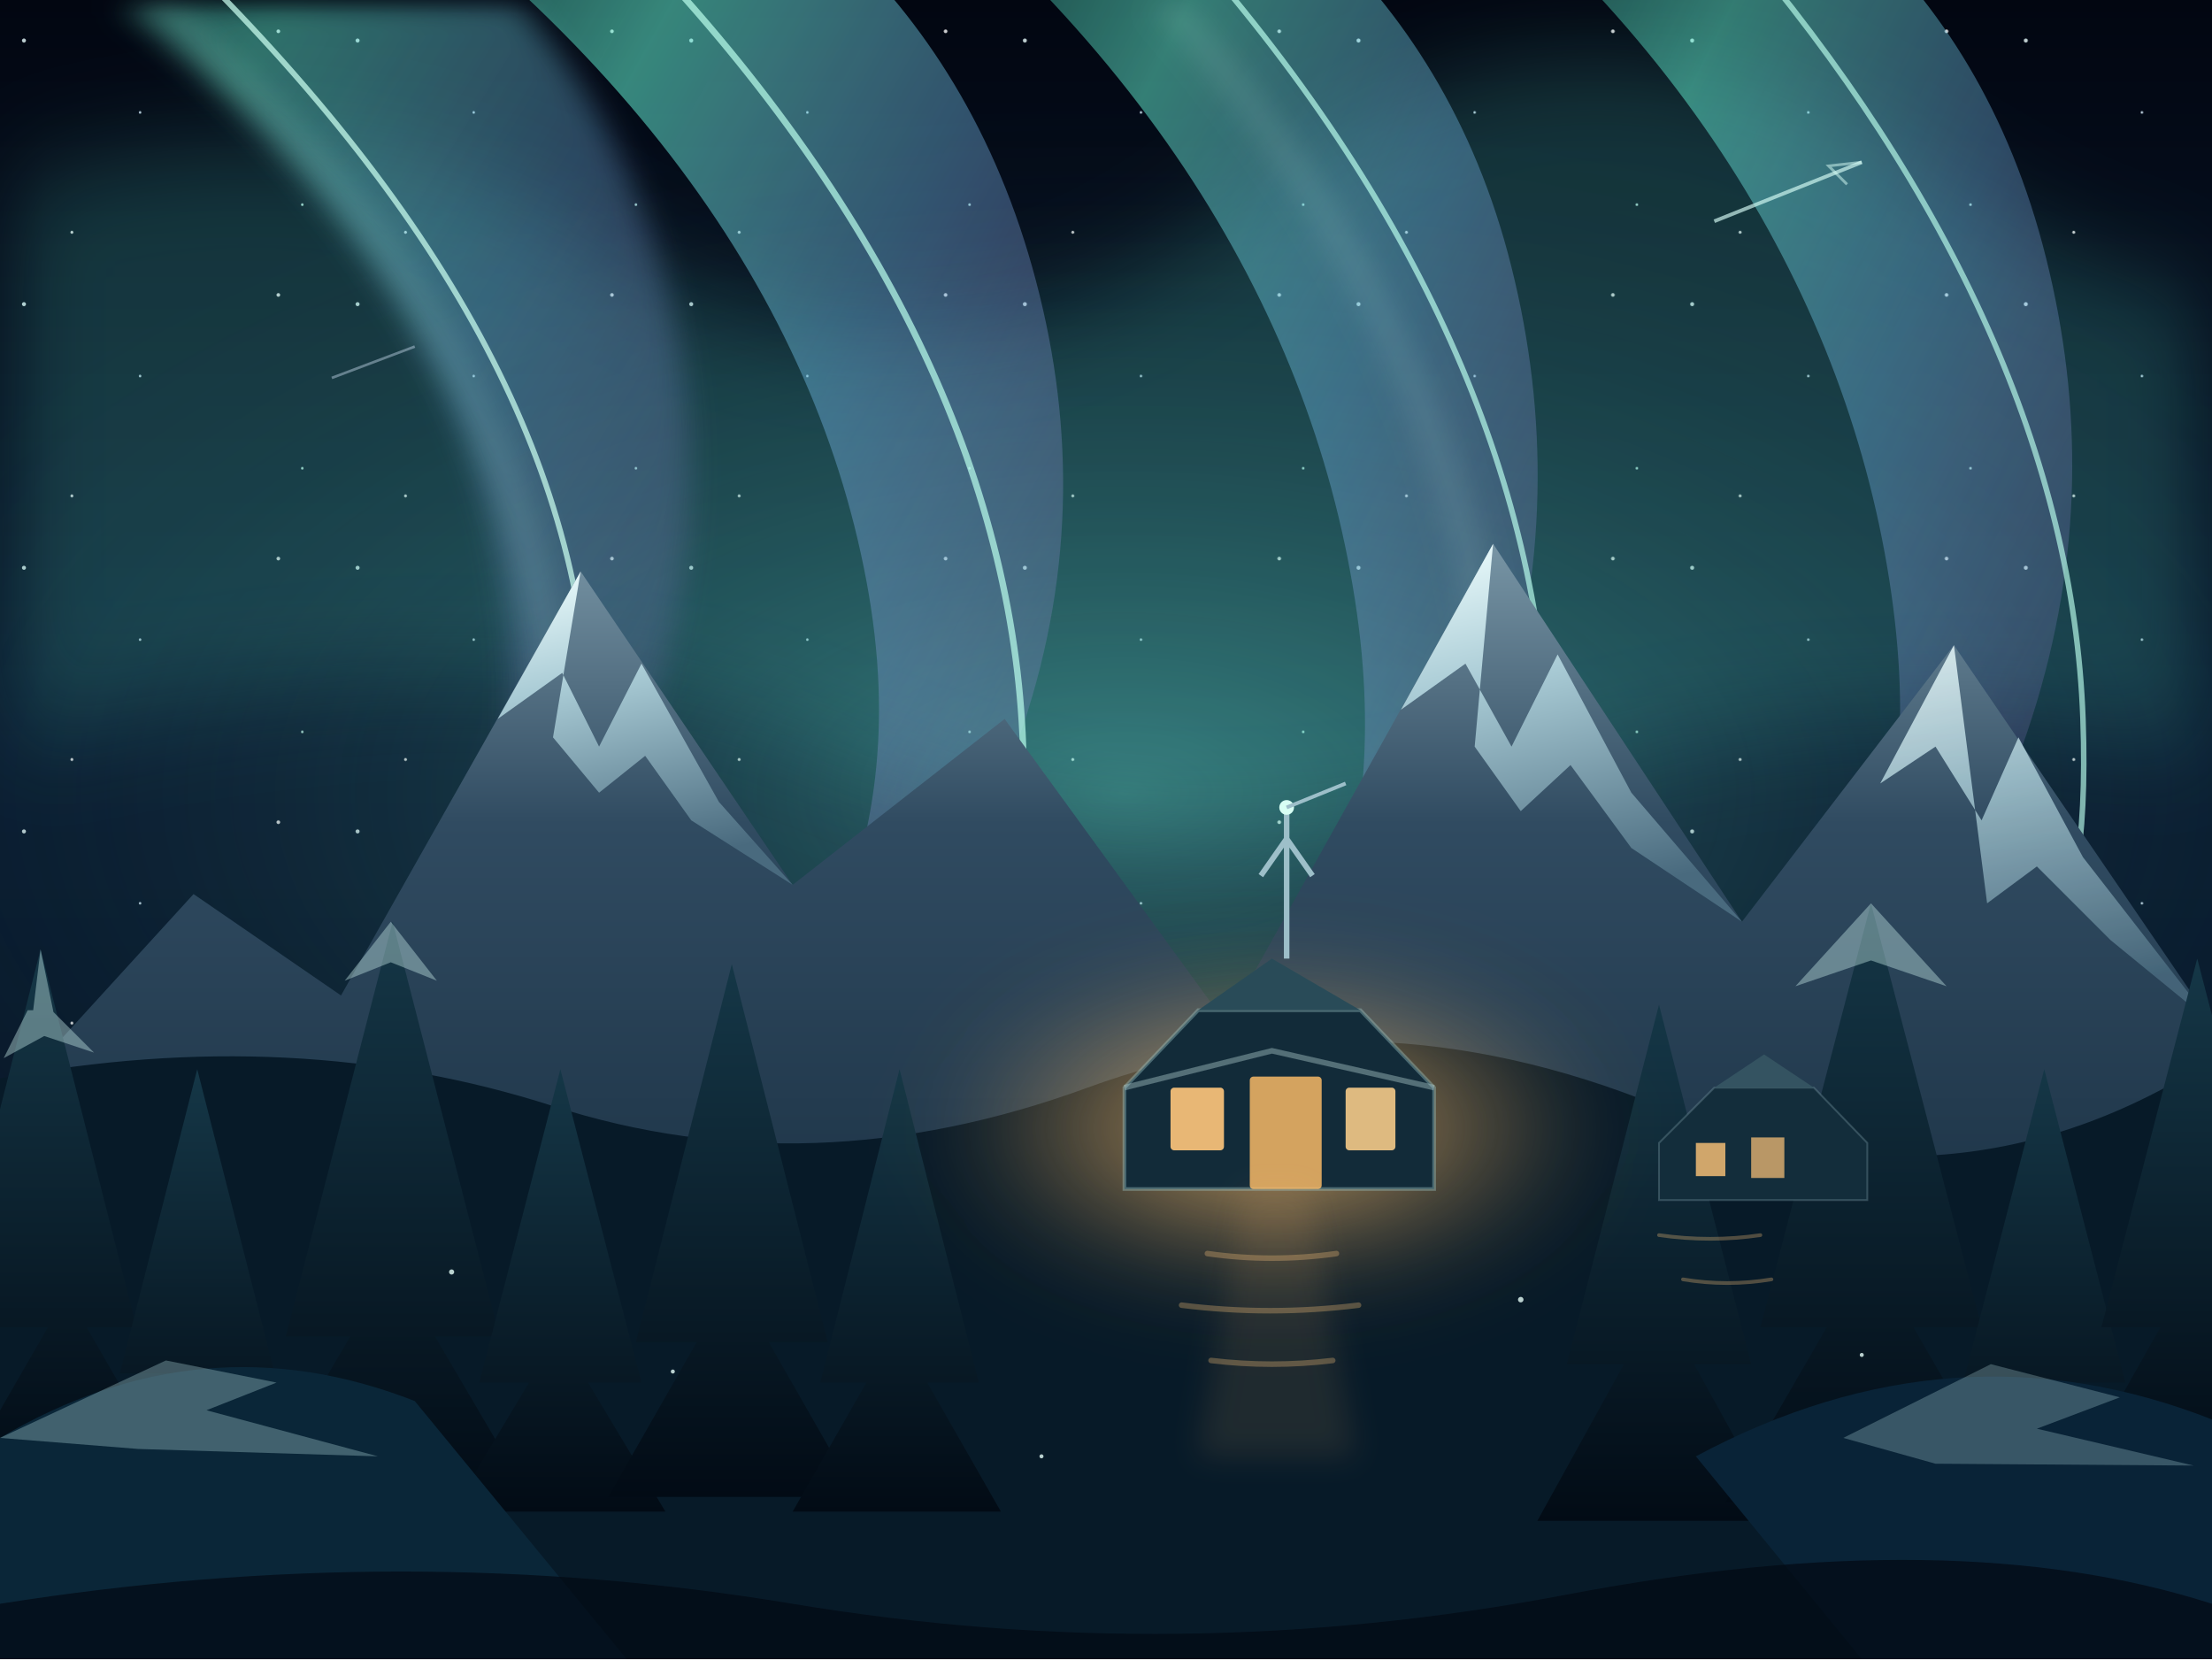
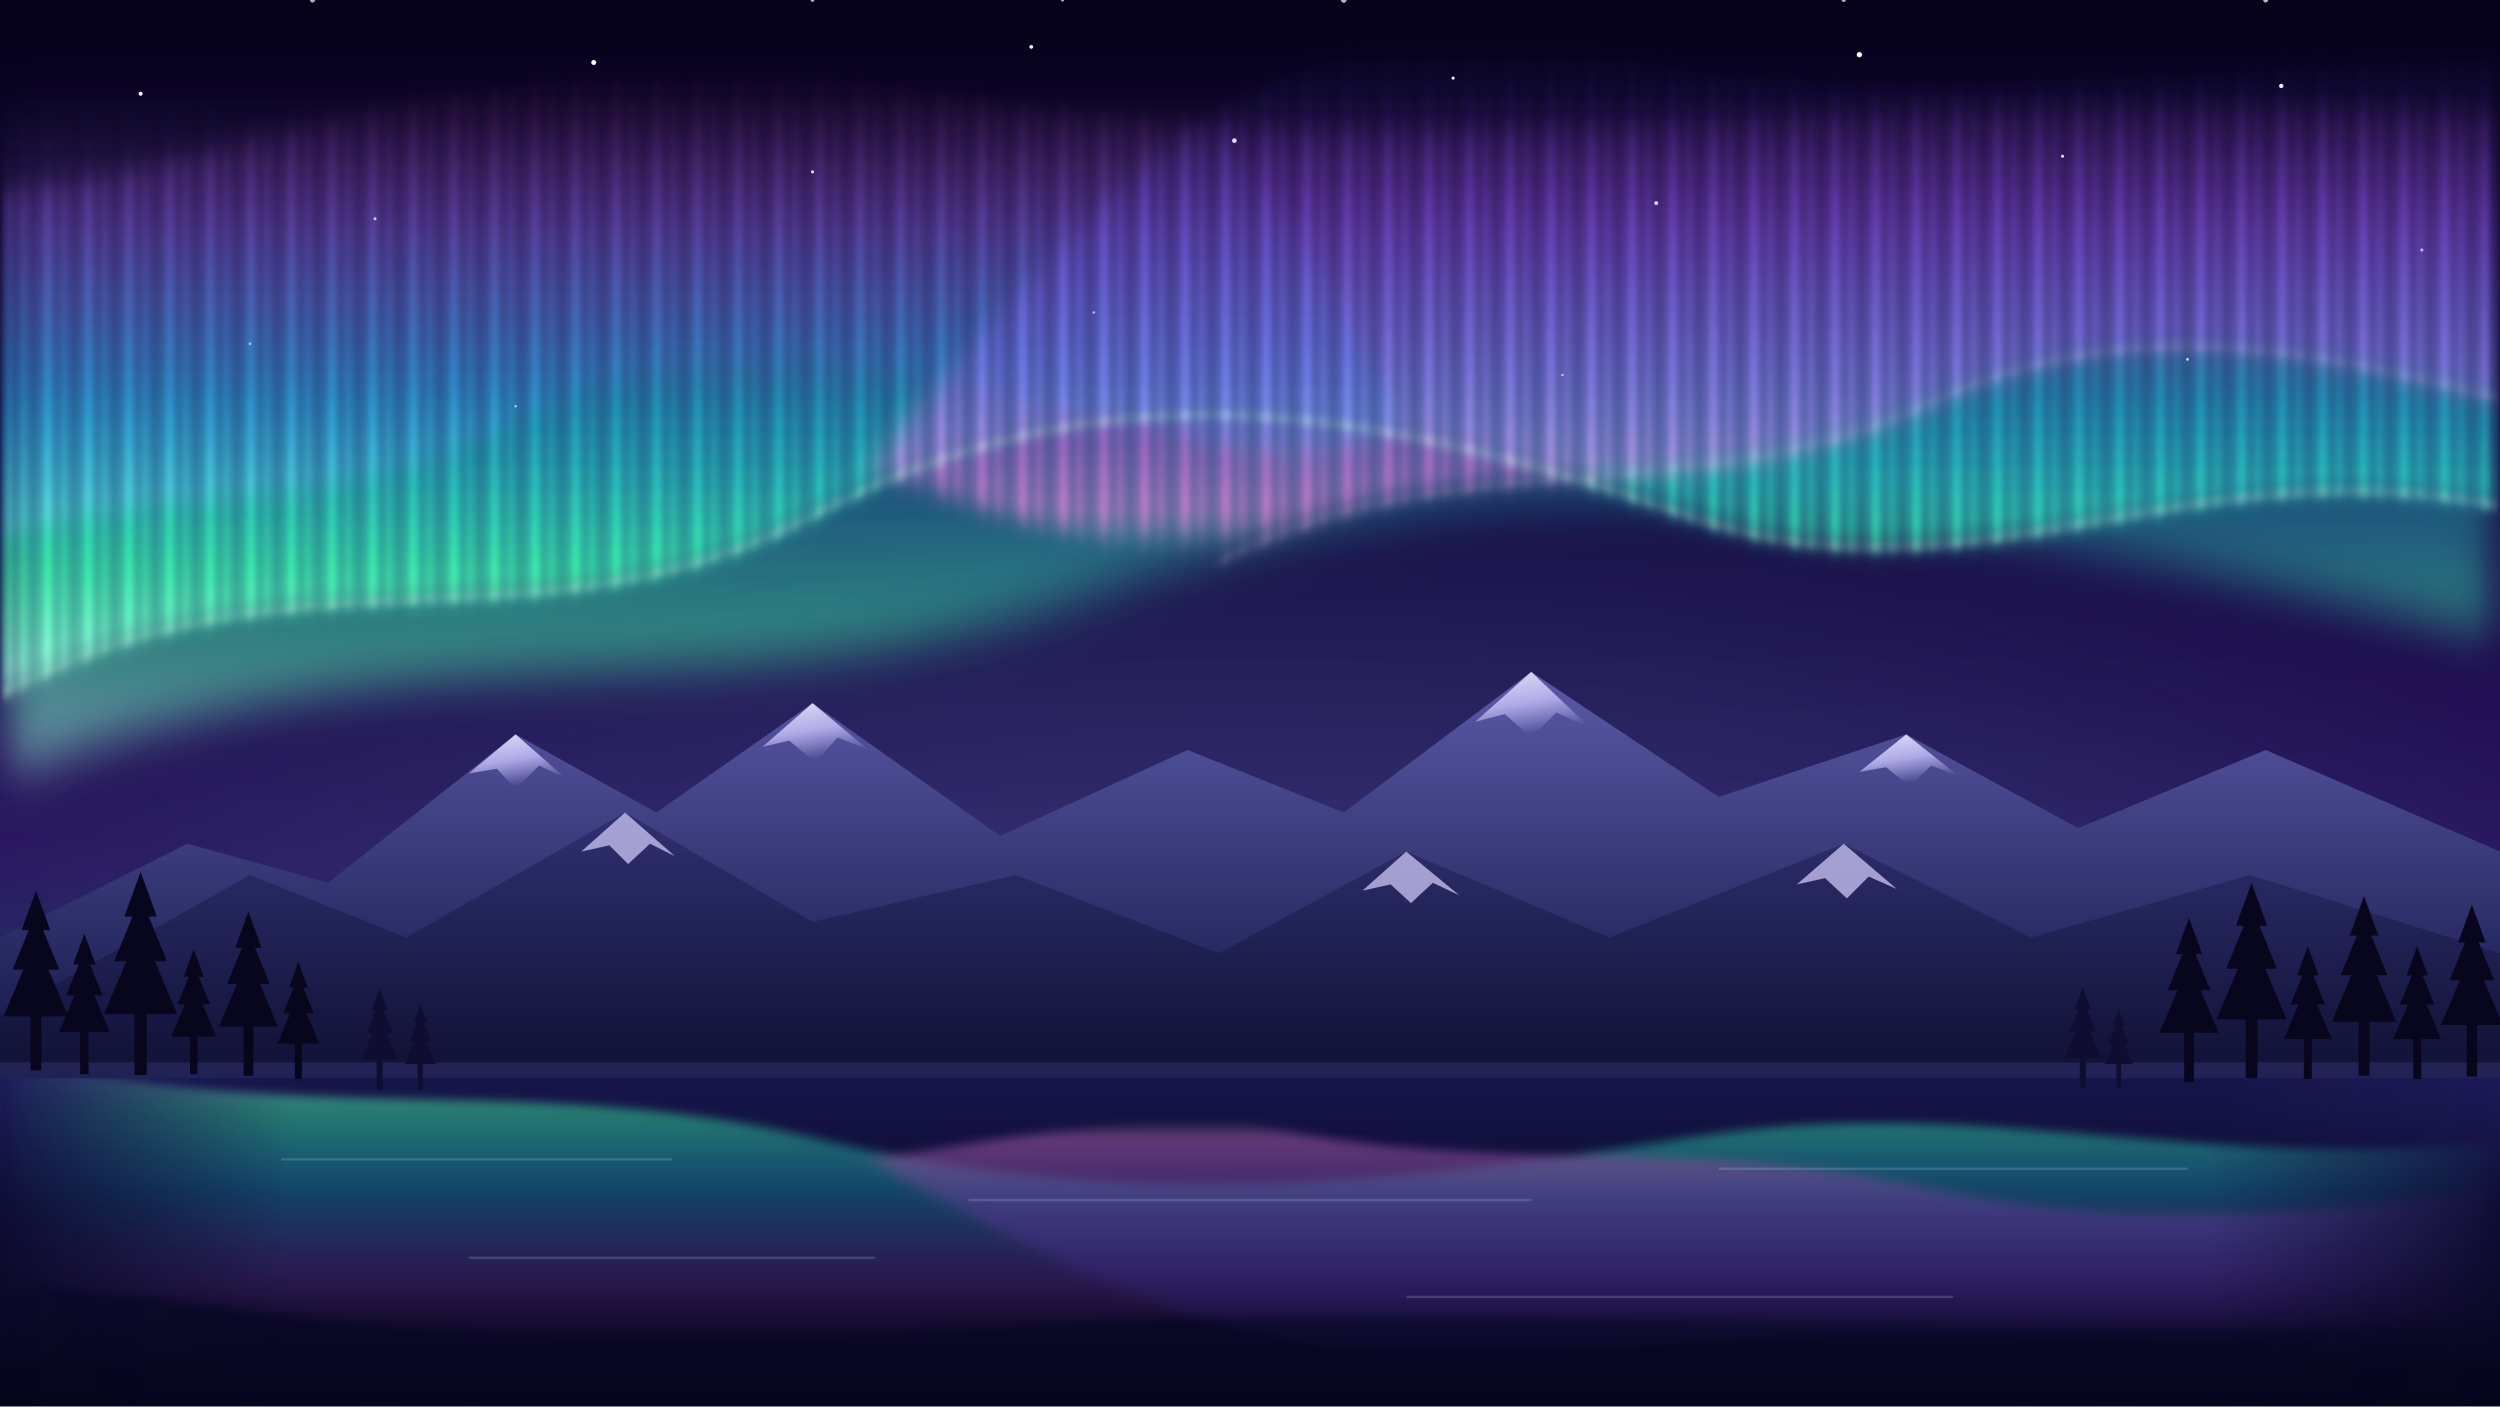
- <svg xmlns="http://www.w3.org/2000/svg" viewBox="0 0 1200 900" preserveAspectRatio="xMidYMid slice">
+ <svg xmlns="http://www.w3.org/2000/svg" viewBox="0 0 1600 900" preserveAspectRatio="xMidYMid slice">
  <defs>
-     <linearGradient id="sky" x2="0" y2="1">
-       <stop stop-color="#020611" />
-       <stop offset=".45" stop-color="#0a1d32" />
-       <stop offset="1" stop-color="#071522" />
-     </linearGradient>
-     <radialGradient id="horizon">
-       <stop stop-color="#72f6d9" stop-opacity=".35" />
-       <stop offset="1" stop-color="#071522" stop-opacity="0" />
+     <linearGradient id="sky" x1="0" y1="0" x2="0" y2="1">
+       <stop offset="0" stop-color="#05021a" />
+       <stop offset=".35" stop-color="#170a44" />
+       <stop offset=".62" stop-color="#2a1260" />
+       <stop offset=".75" stop-color="#1a2a5c" />
+       <stop offset="1" stop-color="#0a1234" />
+     </linearGradient>
+     <linearGradient id="curG" x1="0" y1="1" x2="0" y2="0">
+       <stop offset="0" stop-color="#d8fff4" stop-opacity="0" />
+       <stop offset=".05" stop-color="#b8fff0" stop-opacity="1" />
+       <stop offset=".25" stop-color="#3dffb0" stop-opacity=".85" />
+       <stop offset=".5" stop-color="#22e6ff" stop-opacity=".5" />
+       <stop offset=".78" stop-color="#b26bff" stop-opacity=".35" />
+       <stop offset="1" stop-color="#ff4fd8" stop-opacity="0" />
+     </linearGradient>
+     <linearGradient id="curV" x1="0" y1="1" x2="0" y2="0">
+       <stop offset="0" stop-color="#ffd6f6" stop-opacity="0" />
+       <stop offset=".07" stop-color="#ff8ae6" stop-opacity=".95" />
+       <stop offset=".35" stop-color="#c06bff" stop-opacity=".7" />
+       <stop offset=".75" stop-color="#6a4dff" stop-opacity=".3" />
+       <stop offset="1" stop-color="#6a4dff" stop-opacity="0" />
+     </linearGradient>
+     <linearGradient id="curB" x1="0" y1="1" x2="0" y2="0">
+       <stop offset="0" stop-color="#c8f6ff" stop-opacity="0" />
+       <stop offset=".08" stop-color="#7fe8ff" stop-opacity=".75" />
+       <stop offset=".4" stop-color="#3d8bff" stop-opacity=".35" />
+       <stop offset="1" stop-color="#3d8bff" stop-opacity="0" />
+     </linearGradient>
+     <pattern id="rays" width="26" height="900" patternUnits="userSpaceOnUse">
+       <rect width="26" height="900" fill="#9a9a9a" />
+       <rect x="2" width="5" height="900" fill="#fff" />
+       <rect x="14" width="2" height="900" fill="#e0e0e0" />
+       <rect x="20" width="3" height="900" fill="#6a6a6a" />
+       <animateTransform attributeName="patternTransform" type="translate" values="0 0;26 0" dur="11s" repeatCount="indefinite" />
+     </pattern>
+     <filter id="raySoft">
+       <feGaussianBlur stdDeviation="1.6 0" />
+     </filter>
+     <mask id="rayMask" maskUnits="userSpaceOnUse" x="0" y="0" width="1600" height="900">
+       <rect width="1600" height="900" fill="url(#rays)" filter="url(#raySoft)" />
+     </mask>
+     <linearGradient id="edgeFade" x1="0" y1="0" x2="1" y2="0">
+       <stop offset="0" stop-color="#000" />
+       <stop offset=".12" stop-color="#fff" />
+       <stop offset=".88" stop-color="#fff" />
+       <stop offset="1" stop-color="#000" />
+     </linearGradient>
+     <mask id="lakeFade" maskUnits="userSpaceOnUse" x="0" y="690" width="1600" height="210">
+       <rect y="690" width="1600" height="210" fill="url(#edgeFade)" />
+     </mask>
+     <filter id="soft" filterUnits="userSpaceOnUse" x="-200" y="-100" width="2000" height="1100">
+       <feGaussianBlur stdDeviation="7" />
+     </filter>
+     <filter id="soft2" filterUnits="userSpaceOnUse" x="-200" y="-100" width="2000" height="1100">
+       <feGaussianBlur stdDeviation="16" />
+     </filter>
+     <filter id="glowf" x="-50%" y="-50%" width="200%" height="200%">
+       <feGaussianBlur stdDeviation="3" />
+     </filter>
+     <radialGradient id="horizonGlow" cx=".5" cy="1" r=".7">
+       <stop offset="0" stop-color="#b26bff" stop-opacity=".35" />
+       <stop offset="1" stop-color="#3dffa2" stop-opacity="0" />
    </radialGradient>
-     <linearGradient id="veil" x1="0" y1="0" x2="1" y2="1">
-       <stop stop-color="#53fbd7" stop-opacity="0" />
-       <stop offset=".35" stop-color="#65f5d6" stop-opacity=".62" />
-       <stop offset=".58" stop-color="#80c9ff" stop-opacity=".42" />
-       <stop offset=".8" stop-color="#c19aff" stop-opacity=".2" />
-       <stop offset="1" stop-color="#53fbd7" stop-opacity="0" />
-     </linearGradient>
-     <linearGradient id="ridge" x2="0" y2="1">
-       <stop stop-color="#7895a5" />
-       <stop offset=".25" stop-color="#304b61" />
-       <stop offset="1" stop-color="#0a1c2c" />
-     </linearGradient>
-     <linearGradient id="snow" x2=".2" y2="1">
-       <stop stop-color="#f0ffff" />
-       <stop offset=".4" stop-color="#a9cbd5" />
-       <stop offset="1" stop-color="#496a7e" />
-     </linearGradient>
-     <linearGradient id="forest" x2="0" y2="1">
-       <stop stop-color="#153747" />
-       <stop offset="1" stop-color="#020b15" />
-     </linearGradient>
-     <linearGradient id="lake" x2="0" y2="1">
-       <stop stop-color="#28566a" />
-       <stop offset=".25" stop-color="#102f43" />
-       <stop offset="1" stop-color="#020812" />
+     <linearGradient id="farMt" x1="0" y1="0" x2="0" y2="1">
+       <stop offset="0" stop-color="#5a5aa8" />
+       <stop offset="1" stop-color="#1c1f52" />
+     </linearGradient>
+     <linearGradient id="nearMt" x1="0" y1="0" x2="0" y2="1">
+       <stop offset="0" stop-color="#2f3070" />
+       <stop offset="1" stop-color="#0d0f30" />
+     </linearGradient>
+     <linearGradient id="snowCap" x1="0" y1="0" x2=".3" y2="1">
+       <stop offset="0" stop-color="#f4f0ff" />
+       <stop offset=".55" stop-color="#b9b4f0" />
+       <stop offset="1" stop-color="#b9b4f0" stop-opacity="0" />
+     </linearGradient>
+     <linearGradient id="lake" x1="0" y1="0" x2="0" y2="1">
+       <stop offset="0" stop-color="#1c1a58" />
+       <stop offset=".4" stop-color="#0e0c34" />
+       <stop offset="1" stop-color="#05041a" />
+     </linearGradient>
+     <linearGradient id="refl" x1="0" y1="0" x2="0" y2="1">
+       <stop offset="0" stop-color="#3dffa2" stop-opacity=".35" />
+       <stop offset="1" stop-color="#3dffa2" stop-opacity="0" />
    </linearGradient>
    <radialGradient id="warm">
-       <stop stop-color="#ffc878" stop-opacity=".8" />
-       <stop offset="1" stop-color="#ffb45c" stop-opacity="0" />
+       <stop offset="0" stop-color="#ffcf7a" stop-opacity=".9" />
+       <stop offset=".4" stop-color="#ff9a3d" stop-opacity=".35" />
+       <stop offset="1" stop-color="#ff9a3d" stop-opacity="0" />
    </radialGradient>
-     <filter id="glow" x="-60%" y="-60%" width="220%" height="220%">
-       <feGaussianBlur stdDeviation="26" />
-     </filter>
-     <filter id="soft" x="-30%" y="-30%" width="160%" height="160%">
-       <feGaussianBlur stdDeviation="8" />
-     </filter>
-     <pattern id="stars" width="181" height="143" patternUnits="userSpaceOnUse">
-       <circle cx="13" cy="22" r="1.1" fill="#e9ffff" />
-       <circle cx="76" cy="61" r=".7" fill="#d6edff" />
-       <circle cx="151" cy="17" r="1" fill="#fff" />
-       <circle cx="164" cy="111" r=".7" fill="#cafff0" />
-       <circle cx="39" cy="126" r=".8" fill="#fff" />
-     </pattern>
+     <symbol id="pine" viewBox="0 0 40 100">
+       <path d="M20 0 L28 22 L24 22 L33 44 L27 44 L38 70 L23 70 L23 100 L17 100 L17 70 L2 70 L13 44 L7 44 L16 22 L12 22 Z" />
+     </symbol>
  </defs>
-   <rect width="1200" height="900" fill="url(#sky)" />
-   <rect width="1200" height="570" fill="url(#stars)" opacity=".8" />
-   <ellipse cx="610" cy="430" rx="760" ry="380" fill="url(#horizon)" />
-   <path d="M-100 150Q130 15 320 130T680 105T1030 85T1320 145L1320 440Q1070 350 850 420T440 405T-100 430Z" fill="#5ce8d3" opacity=".18" filter="url(#glow)" />
-   <path d="M-100-100C110 5 240 145 270 300S230 535 175 640C360 475 400 300 360 150S210-75 90-120Z" fill="url(#veil)" opacity=".72" filter="url(#soft)" />
-   <path d="M130-120C330 5 440 155 470 315S425 555 370 665C565 475 605 305 560 145S400-90 285-135Z" fill="url(#veil)" opacity=".86" />
-   <path d="M430-120C615 10 710 165 735 325S695 565 640 675C820 480 860 305 820 145S665-90 555-135Z" fill="url(#veil)" opacity=".8" />
-   <path d="M730-120C905 0 1000 155 1025 315S990 550 930 660C1110 470 1150 300 1110 140S960-90 850-135Z" fill="url(#veil)" opacity=".78" />
-   <g fill="none" stroke-linecap="round">
-     <path d="M82-40C235 105 315 245 320 390S280 540 245 610" stroke="#cafff0" stroke-width="3" opacity=".72" />
-     <path d="M340-35C480 110 550 260 555 405S520 555 485 635" stroke="#baffed" stroke-width="3.5" opacity=".7" />
-     <path d="M640-35C770 110 835 260 840 405S805 555 770 640" stroke="#baffed" stroke-width="3" opacity=".68" />
-     <path d="M940-35C1060 105 1125 250 1130 390S1095 540 1060 615" stroke="#baffed" stroke-width="3" opacity=".66" />
-     <path d="M45-30C210 100 295 245 300 385S255 545 215 620" stroke="#c5fff0" stroke-width="14" opacity=".15" filter="url(#soft)" />
-     <path d="M600-35C735 105 805 255 810 400S775 555 740 645" stroke="#d8fff3" stroke-width="14" opacity=".13" filter="url(#soft)" />
-   </g>
-   <path d="M0 600L105 485 185 540 315 310 430 480 545 390 665 555 810 295 945 500 1060 350 1200 555V900H0Z" fill="url(#ridge)" />
-   <path d="M315 310L270 390 305 365 325 405 348 360 390 435 430 480 375 445 350 410 325 430 300 400Z" fill="url(#snow)" />
-   <path d="M810 295L760 385 795 360 820 405 845 355 885 430 945 500 885 460 852 415 825 440 800 405Z" fill="url(#snow)" />
-   <path d="M1060 350L1020 425 1050 405 1075 445 1095 400 1130 465 1200 555 1145 510 1105 470 1078 490Z" fill="url(#snow)" opacity=".84" />
-   <path d="M0 625Q180 600 340 630T650 625T950 630T1200 615V900H0Z" fill="url(#lake)" />
-   <path d="M260 640Q590 605 940 640L1200 900H0Z" fill="#82f5e4" opacity=".08" />
-   <g fill="none" stroke-linecap="round" opacity=".28">
-     <path d="M260 690q150 13 290 0m-220 32q190 12 390 0m-330 43q160 10 330 0m-250 48q135 8 270 0" stroke="#75e8dc" stroke-width="3" />
-     <path d="M670 700q110 9 230 0m-185 42q140 10 275 0m-230 47q125 8 250 0" stroke="#b5caff" stroke-width="2.5" />
-     <path d="M430 665l-45 42 68 25-34 38m250-92 42 34-38 31 55 32" stroke="#b5fff0" stroke-width="1.6" />
-   </g>
-   <path d="M0 585Q160 555 300 600T590 590T900 600T1200 575V900H0Z" fill="#071a28" />
-   <g fill="url(#forest)">
-     <path d="M-30 720l52-205 52 205H47l49 85H-23l49-85Z" />
-     <path d="M65 745l42-165 42 165h-29l39 67H54l39-67Z" />
-     <path d="M155 725l58-225 58 225h-35l54 92H136l54-92Z" />
-     <path d="M260 750l44-170 44 170h-29l42 70H245l42-70Z" />
-     <path d="M345 728l52-205 52 205h-32l48 84H330l48-84Z" />
-     <path d="M445 750l43-170 43 170h-28l40 70H430l40-70Z" />
-     <path d="M850 740l50-195 50 195h-31l47 85H834l47-85Z" />
-     <path d="M955 720l60-230 60 230h-37l55 95H936l55-95Z" />
-     <path d="M1065 750l44-170 44 170h-29l42 70h-114l42-70Z" />
-     <path d="M1140 720l52-200 52 200h-32l48 85h-136l48-85Z" />
-   </g>
-   <g fill="#c0e4e3" opacity=".42">
-     <path d="M18 548l4-33 7 34 22 22-27-9-22 12 13-26Z" />
-     <path d="M187 532l25-32 25 32-25-10Z" />
-     <path d="M974 535l41-45 41 45-41-14Z" />
-   </g>
-   <ellipse cx="690" cy="612" rx="180" ry="90" fill="url(#warm)" filter="url(#glow)" />
-   <path d="M610 590L650 548 738 548 778 590V645H610Z" fill="#122b39" stroke="#9cc6c7" stroke-opacity=".4" stroke-width="2" />
-   <path d="M650 548L690 520 738 548Z" fill="#294b58" />
-   <path d="M610 590L690 570 778 590" fill="none" stroke="#b7d6d4" stroke-opacity=".4" stroke-width="3" />
-   <rect x="635" y="590" width="29" height="34" rx="2" fill="#ffc77b" opacity=".9" />
-   <rect x="678" y="584" width="39" height="61" rx="2" fill="#ffbd68" opacity=".82" />
-   <rect x="730" y="590" width="27" height="34" rx="2" fill="#ffd18b" opacity=".86" />
-   <path d="M698 520V455M684 475L698 455 712 475M698 455V438" stroke="#9dbfc9" stroke-width="3" fill="none" />
-   <circle cx="698" cy="438" r="4" fill="#d8fff4" />
-   <path d="M698 438L730 425" stroke="#9dbfc9" stroke-width="2" />
-   <path d="M900 620l30-30h54l29 30v31H900Z" fill="#132d3b" stroke="#8caeb9" stroke-opacity=".3" />
-   <path d="M930 590l27-18 27 18Z" fill="#345361" />
-   <rect x="920" y="620" width="16" height="18" fill="#ffc477" opacity=".8" />
-   <rect x="950" y="617" width="18" height="22" fill="#ffc477" opacity=".7" />
-   <path d="M675 646L650 790 735 790 710 646Z" fill="#ffbd70" opacity=".1" filter="url(#soft)" />
-   <g stroke="#ffc77c" stroke-linecap="round" fill="none" opacity=".3">
-     <path d="M655 680q35 5 70 0m-84 28q48 6 96 0m-80 30q33 4 66 0" stroke-width="3" />
-     <path d="M900 670q28 4 55 0m-42 24q24 4 48 0" stroke-width="2" />
-   </g>
-   <path d="M0 780Q110 715 225 760L340 900H0Z" fill="#0a2638" />
-   <path d="M0 780L90 738 150 750 112 765 205 790 75 786Z" fill="#b8e1e3" opacity=".32" />
-   <path d="M920 790Q1060 715 1200 770V900H1010Z" fill="#092337" />
-   <path d="M1000 780L1080 740 1150 758 1105 775 1190 795 1050 794Z" fill="#b5dce0" opacity=".28" />
-   <path d="M930 120L1010 88" stroke="#d9fff8" stroke-width="2" opacity=".65" />
-   <path d="M1010 88l-18 2 10 10" fill="none" stroke="#d9fff8" stroke-width="1.5" opacity=".5" />
-   <path d="M180 205L225 188" stroke="#d9eaff" stroke-width="1.4" opacity=".4" />
-   <g fill="#e6fff9" opacity=".8">
-     <circle cx="245" cy="690" r="1.4" />
-     <circle cx="365" cy="744" r="1.1" />
-     <circle cx="825" cy="705" r="1.5" />
-     <circle cx="1010" cy="735" r="1.1" />
-     <circle cx="565" cy="790" r="1.1" />
-   </g>
-   <path d="M0 870Q220 835 430 870T850 865T1200 870V900H0Z" fill="#020812" opacity=".7" />
+   <rect width="1600" height="900" fill="url(#sky)" />
+   <g fill="#fff">
+     <circle cx="90" cy="60" r="1.3">
+       <animate attributeName="opacity" values=".3;1;.3" dur="3.1s" repeatCount="indefinite" />
+     </circle>
+     <circle cx="240" cy="140" r="1" />
+     <circle cx="380" cy="40" r="1.6">
+       <animate attributeName="opacity" values="1;.3;1" dur="4.2s" repeatCount="indefinite" />
+     </circle>
+     <circle cx="520" cy="110" r="1" />
+     <circle cx="660" cy="30" r="1.2" />
+     <circle cx="790" cy="90" r="1.5">
+       <animate attributeName="opacity" values=".4;1;.4" dur="2.6s" repeatCount="indefinite" />
+     </circle>
+     <circle cx="930" cy="50" r="1" />
+     <circle cx="1060" cy="130" r="1.3" />
+     <circle cx="1190" cy="35" r="1.7">
+       <animate attributeName="opacity" values="1;.35;1" dur="3.6s" repeatCount="indefinite" />
+     </circle>
+     <circle cx="1320" cy="100" r="1" />
+     <circle cx="1460" cy="55" r="1.4" />
+     <circle cx="1550" cy="160" r="1" />
+     <circle cx="160" cy="220" r=".9" />
+     <circle cx="1400" cy="230" r=".9" />
+     <circle cx="700" cy="200" r=".8" />
+     <circle cx="1000" cy="240" r=".8" />
+     <circle cx="330" cy="260" r=".8" />
+   </g>
+   <line x1="0" y1="0" x2="70" y2="18" stroke="#fff" stroke-width="2" stroke-linecap="round" opacity="0">
+     <animate attributeName="opacity" values="0;0;1;0;0" keyTimes="0;.86;.9;.95;1" dur="11s" repeatCount="indefinite" />
+     <animateTransform attributeName="transform" type="translate" values="1250 60;1250 60;1050 120;950 150;950 150" keyTimes="0;.86;.9;.95;1" dur="11s" repeatCount="indefinite" />
+   </line>
+   <rect width="1600" height="900" fill="url(#horizonGlow)" />
+   <g filter="url(#soft2)" opacity=".55">
+     <path fill="url(#curG)" d="M-50 520 C250 380 450 470 700 380 S1150 300 1650 420 L1650 60 L-50 60 Z">
+       <animate attributeName="d" dur="16s" repeatCount="indefinite" values="M-50 520 C250 380 450 470 700 380 S1150 300 1650 420 L1650 60 L-50 60 Z;M-50 480 C220 420 480 400 720 430 S1180 340 1650 380 L1650 60 L-50 60 Z;M-50 520 C250 380 450 470 700 380 S1150 300 1650 420 L1650 60 L-50 60 Z" />
+     </path>
+   </g>
+   <g mask="url(#rayMask)">
+     <g filter="url(#soft)">
+       <path fill="url(#curG)" d="M-40 470 C160 330 330 430 520 330 S880 260 1080 330 S1420 260 1660 340 L1660 80 C1300 40 900 120 600 60 S100 140 -40 120 Z">
+         <animate attributeName="d" dur="12s" repeatCount="indefinite" calcMode="spline" keySplines=".45 0 .55 1;.45 0 .55 1" values="M-40 470 C160 330 330 430 520 330 S880 260 1080 330 S1420 260 1660 340 L1660 80 C1300 40 900 120 600 60 S100 140 -40 120 Z;                 M-40 430 C190 380 360 360 560 380 S900 290 1110 300 S1430 320 1660 300 L1660 80 C1300 60 900 90 600 80 S100 110 -40 120 Z;                 M-40 470 C160 330 330 430 520 330 S880 260 1080 330 S1420 260 1660 340 L1660 80 C1300 40 900 120 600 60 S100 140 -40 120 Z" />
+         <animate attributeName="opacity" values=".85;1;.7;.85" dur="7s" repeatCount="indefinite" />
+       </path>
+       <path fill="url(#curV)" opacity=".75" d="M560 300 C640 330 720 360 800 350 C930 280 1080 330 1230 260 S1500 230 1660 270 L1660 40 C1450 30 1250 80 1050 40 S760 40 560 300 Z">
+         <animate attributeName="d" dur="15s" repeatCount="indefinite" calcMode="spline" keySplines=".45 0 .55 1;.45 0 .55 1" values="M560 300 C640 330 720 360 800 350 C930 280 1080 330 1230 260 S1500 230 1660 270 L1660 40 C1450 30 1250 80 1050 40 S760 40 560 300 Z;                 M540 280 C630 300 700 320 780 320 C940 320 1090 280 1250 300 S1490 250 1660 240 L1660 40 C1450 50 1250 60 1050 60 S760 50 540 280 Z;                 M560 300 C640 330 720 360 800 350 C930 280 1080 330 1230 260 S1500 230 1660 270 L1660 40 C1450 30 1250 80 1050 40 S760 40 560 300 Z" />
+         <animate attributeName="opacity" values=".55;.85;.55" dur="9s" repeatCount="indefinite" />
+       </path>
+       <path fill="url(#curB)" opacity=".7" d="M-40 360 C80 300 200 340 330 270 S560 230 760 280 C820 300 880 290 900 270 C860 200 820 120 760 70 C480 60 300 100 150 70 S0 90 -40 90 Z">
+         <animate attributeName="d" dur="10s" repeatCount="indefinite" calcMode="spline" keySplines=".45 0 .55 1;.45 0 .55 1" values="M-40 360 C80 300 200 340 330 270 S560 230 760 280 C820 300 880 290 900 270 C860 200 820 120 760 70 C480 60 300 100 150 70 S0 90 -40 90 Z;                 M-40 320 C100 330 220 290 350 300 S580 270 770 250 C830 240 870 260 900 250 C860 180 820 110 760 80 C480 80 300 80 150 90 S0 80 -40 90 Z;                 M-40 360 C80 300 200 340 330 270 S560 230 760 280 C820 300 880 290 900 270 C860 200 820 120 760 70 C480 60 300 100 150 70 S0 90 -40 90 Z" />
+       </path>
+     </g>
+     <g fill="none" stroke-linecap="round" filter="url(#glowf)">
+       <path stroke="#c8ffe9" stroke-width="3" stroke-opacity=".75" d="M-40 470 C160 330 330 430 520 330 S880 260 1080 330 S1420 260 1660 340">
+         <animate attributeName="d" dur="12s" repeatCount="indefinite" calcMode="spline" keySplines=".45 0 .55 1;.45 0 .55 1" values="M-40 470 C160 330 330 430 520 330 S880 260 1080 330 S1420 260 1660 340;M-40 430 C190 380 360 360 560 380 S900 290 1110 300 S1430 320 1660 300;M-40 470 C160 330 330 430 520 330 S880 260 1080 330 S1420 260 1660 340" />
+       </path>
+       <path stroke="#ffd0f3" stroke-width="2" stroke-opacity=".55" d="M780 360 C930 280 1080 330 1230 260 S1500 230 1660 270">
+         <animate attributeName="d" dur="15s" repeatCount="indefinite" calcMode="spline" keySplines=".45 0 .55 1;.45 0 .55 1" values="M780 360 C930 280 1080 330 1230 260 S1500 230 1660 270;M760 320 C940 320 1090 280 1250 300 S1490 250 1660 240;M780 360 C930 280 1080 330 1230 260 S1500 230 1660 270" />
+       </path>
+     </g>
+   </g>
+   <path fill="url(#farMt)" d="M0 600 L120 540 L210 565 L330 470 L420 520 L520 450 L640 535 L760 480 L860 520 L980 430 L1100 510 L1220 470 L1330 530 L1450 480 L1600 545 L1600 650 L0 650 Z" />
+   <g fill="url(#snowCap)" opacity=".9">
+     <path d="M330 470 L300 495 L318 492 L330 505 L345 490 L362 498 Z" />
+     <path d="M520 450 L488 478 L505 474 L522 488 L536 472 L556 480 Z" />
+     <path d="M980 430 L944 462 L963 457 L980 472 L996 456 L1018 466 Z" />
+     <path d="M1220 470 L1190 494 L1207 491 L1222 503 L1236 490 L1254 497 Z" />
+   </g>
+   <path fill="url(#nearMt)" d="M0 650 L160 560 L260 600 L400 520 L520 590 L650 560 L780 610 L900 545 L1030 600 L1180 540 L1300 600 L1440 560 L1600 610 L1600 700 L0 700 Z" />
+   <g fill="#d8d2ff" opacity=".7">
+     <path d="M400 520 L372 545 L390 541 L402 553 L416 540 L432 548 Z" />
+     <path d="M900 545 L872 570 L890 566 L903 578 L917 565 L934 573 Z" />
+     <path d="M1180 540 L1150 566 L1168 562 L1182 575 L1196 561 L1214 569 Z" />
+   </g>
+   <rect y="690" width="1600" height="210" fill="url(#lake)" />
+   <g mask="url(#lakeFade)" opacity=".8">
+     <g transform="matrix(1 0 0 -0.46 0 880)" filter="url(#soft)">
+       <path fill="url(#curG)" d="M-40 470 C160 330 330 430 520 330 S880 260 1080 330 S1420 260 1660 340 L1660 80 C1300 40 900 120 600 60 S100 140 -40 120 Z">
+         <animate attributeName="d" dur="12s" repeatCount="indefinite" calcMode="spline" keySplines=".45 0 .55 1;.45 0 .55 1" values="M-40 470 C160 330 330 430 520 330 S880 260 1080 330 S1420 260 1660 340 L1660 80 C1300 40 900 120 600 60 S100 140 -40 120 Z;M-40 430 C190 380 360 360 560 380 S900 290 1110 300 S1430 320 1660 300 L1660 80 C1300 60 900 90 600 80 S100 110 -40 120 Z;M-40 470 C160 330 330 430 520 330 S880 260 1080 330 S1420 260 1660 340 L1660 80 C1300 40 900 120 600 60 S100 140 -40 120 Z" />
+       </path>
+       <path fill="url(#curV)" opacity=".7" d="M560 300 C640 330 720 360 800 350 C930 280 1080 330 1230 260 S1500 230 1660 270 L1660 40 C1450 30 1250 80 1050 40 S760 40 560 300 Z" />
+     </g>
+     <rect y="690" width="1600" height="210" fill="#0a0828" opacity=".35">
+       <animate attributeName="opacity" values=".35;.2;.35" dur="7s" repeatCount="indefinite" />
+     </rect>
+   </g>
+   <clipPath id="lakeClip">
+     <rect y="690" width="1600" height="210" />
+   </clipPath>
+   <g clip-path="url(#lakeClip)" opacity=".55" transform="translate(0 1380) scale(1 -1)">
+     <path fill="#2f3070" d="M0 650 L160 560 L260 600 L400 520 L520 590 L650 560 L780 610 L900 545 L1030 600 L1180 540 L1300 600 L1440 560 L1600 610 L1600 700 L0 700 Z" />
+   </g>
+   <g stroke="#bfefff" stroke-opacity=".18" stroke-width="1.5">
+     <line x1="180" y1="742" x2="430" y2="742" />
+     <line x1="620" y1="768" x2="980" y2="768" />
+     <line x1="1100" y1="748" x2="1400" y2="748" />
+     <line x1="300" y1="805" x2="560" y2="805" />
+     <line x1="900" y1="830" x2="1250" y2="830" />
+   </g>
+   <g fill="#07061c">
+     <use href="#pine" x="0" y="560" width="46" height="135" />
+     <use href="#pine" x="36" y="590" width="36" height="105" />
+     <use href="#pine" x="64" y="548" width="52" height="150" />
+     <use href="#pine" x="108" y="600" width="32" height="95" />
+     <use href="#pine" x="138" y="575" width="42" height="122" />
+     <use href="#pine" x="176" y="610" width="30" height="86" />
+     <use href="#pine" x="1380" y="580" width="42" height="120" />
+     <use href="#pine" x="1416" y="555" width="50" height="145" />
+     <use href="#pine" x="1460" y="598" width="34" height="100" />
+     <use href="#pine" x="1490" y="565" width="46" height="132" />
+     <use href="#pine" x="1530" y="600" width="34" height="96" />
+     <use href="#pine" x="1560" y="570" width="44" height="128" />
+   </g>
+   <g fill="#0f0d32">
+     <use href="#pine" x="230" y="630" width="26" height="70" />
+     <use href="#pine" x="258" y="640" width="22" height="60" />
+     <use href="#pine" x="1320" y="628" width="26" height="72" />
+     <use href="#pine" x="1346" y="642" width="20" height="58" />
+   </g>
+   <g fill="#fff" opacity=".7">
+     <circle cx="200" cy="0" r="1.6">
+       <animate attributeName="cy" values="-10;910" dur="14s" repeatCount="indefinite" />
+       <animate attributeName="cx" values="200;260;200" dur="14s" repeatCount="indefinite" />
+     </circle>
+     <circle cx="520" cy="0" r="1.2">
+       <animate attributeName="cy" values="-10;910" dur="18s" begin="3s" repeatCount="indefinite" />
+     </circle>
+     <circle cx="860" cy="0" r="1.8">
+       <animate attributeName="cy" values="-10;910" dur="15s" begin="6s" repeatCount="indefinite" />
+       <animate attributeName="cx" values="860;820;860" dur="15s" repeatCount="indefinite" />
+     </circle>
+     <circle cx="1180" cy="0" r="1.3">
+       <animate attributeName="cy" values="-10;910" dur="17s" begin="1s" repeatCount="indefinite" />
+     </circle>
+     <circle cx="1450" cy="0" r="1.6">
+       <animate attributeName="cy" values="-10;910" dur="13s" begin="8s" repeatCount="indefinite" />
+       <animate attributeName="cx" values="1450;1500;1450" dur="13s" repeatCount="indefinite" />
+     </circle>
+     <circle cx="680" cy="0" r="1">
+       <animate attributeName="cy" values="-10;910" dur="20s" begin="10s" repeatCount="indefinite" />
+     </circle>
+   </g>
</svg>
